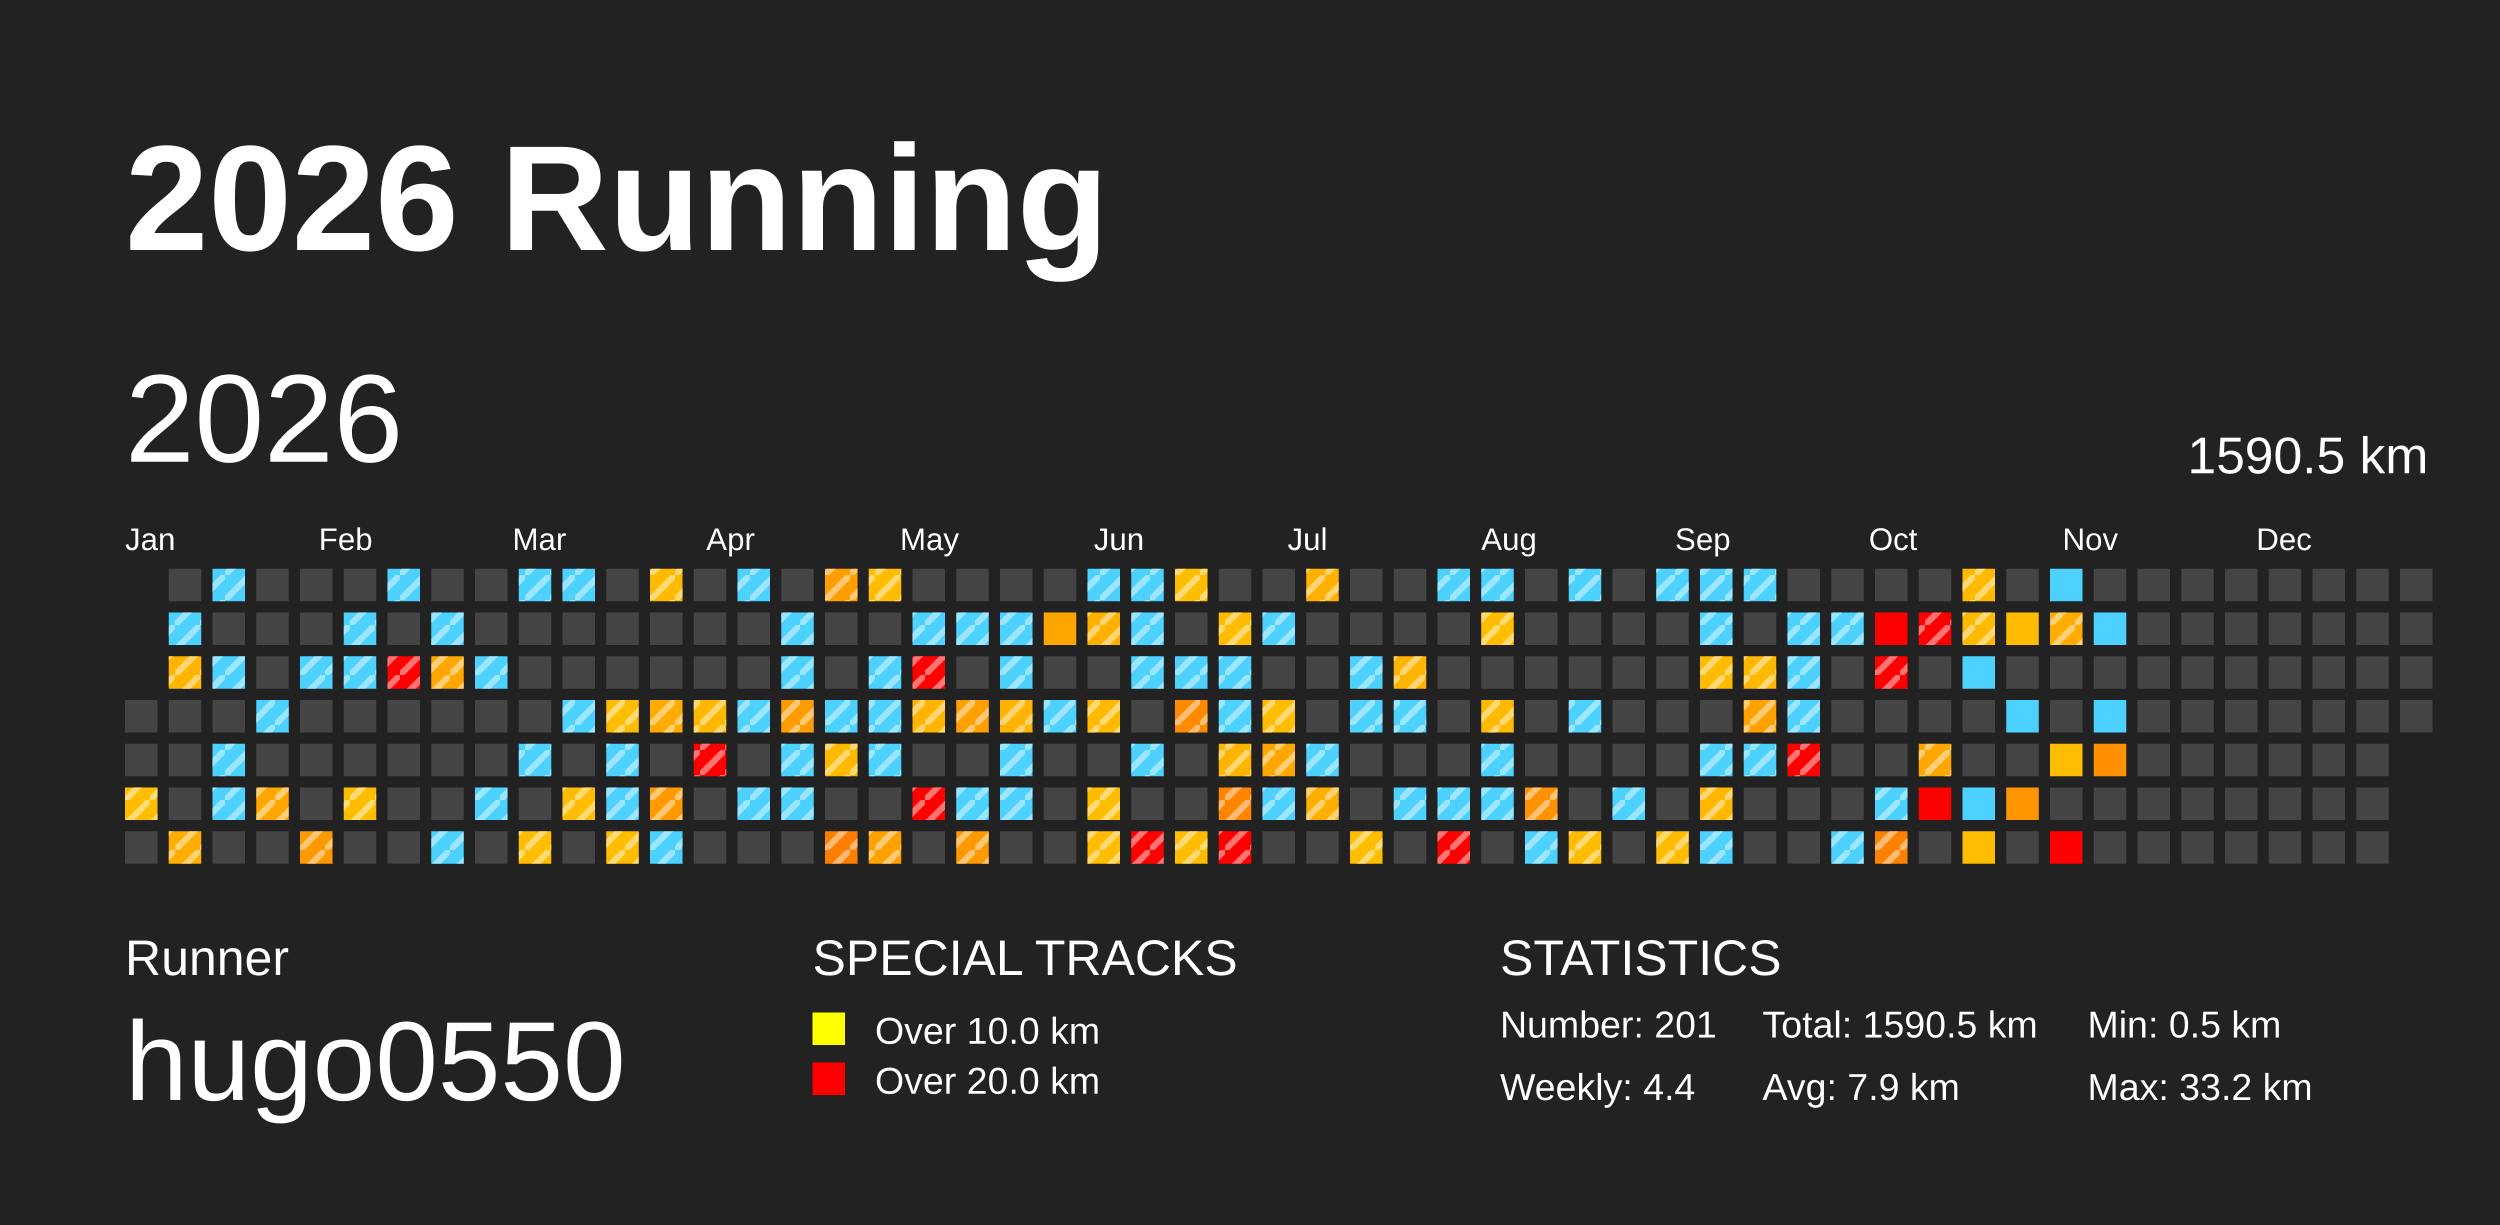
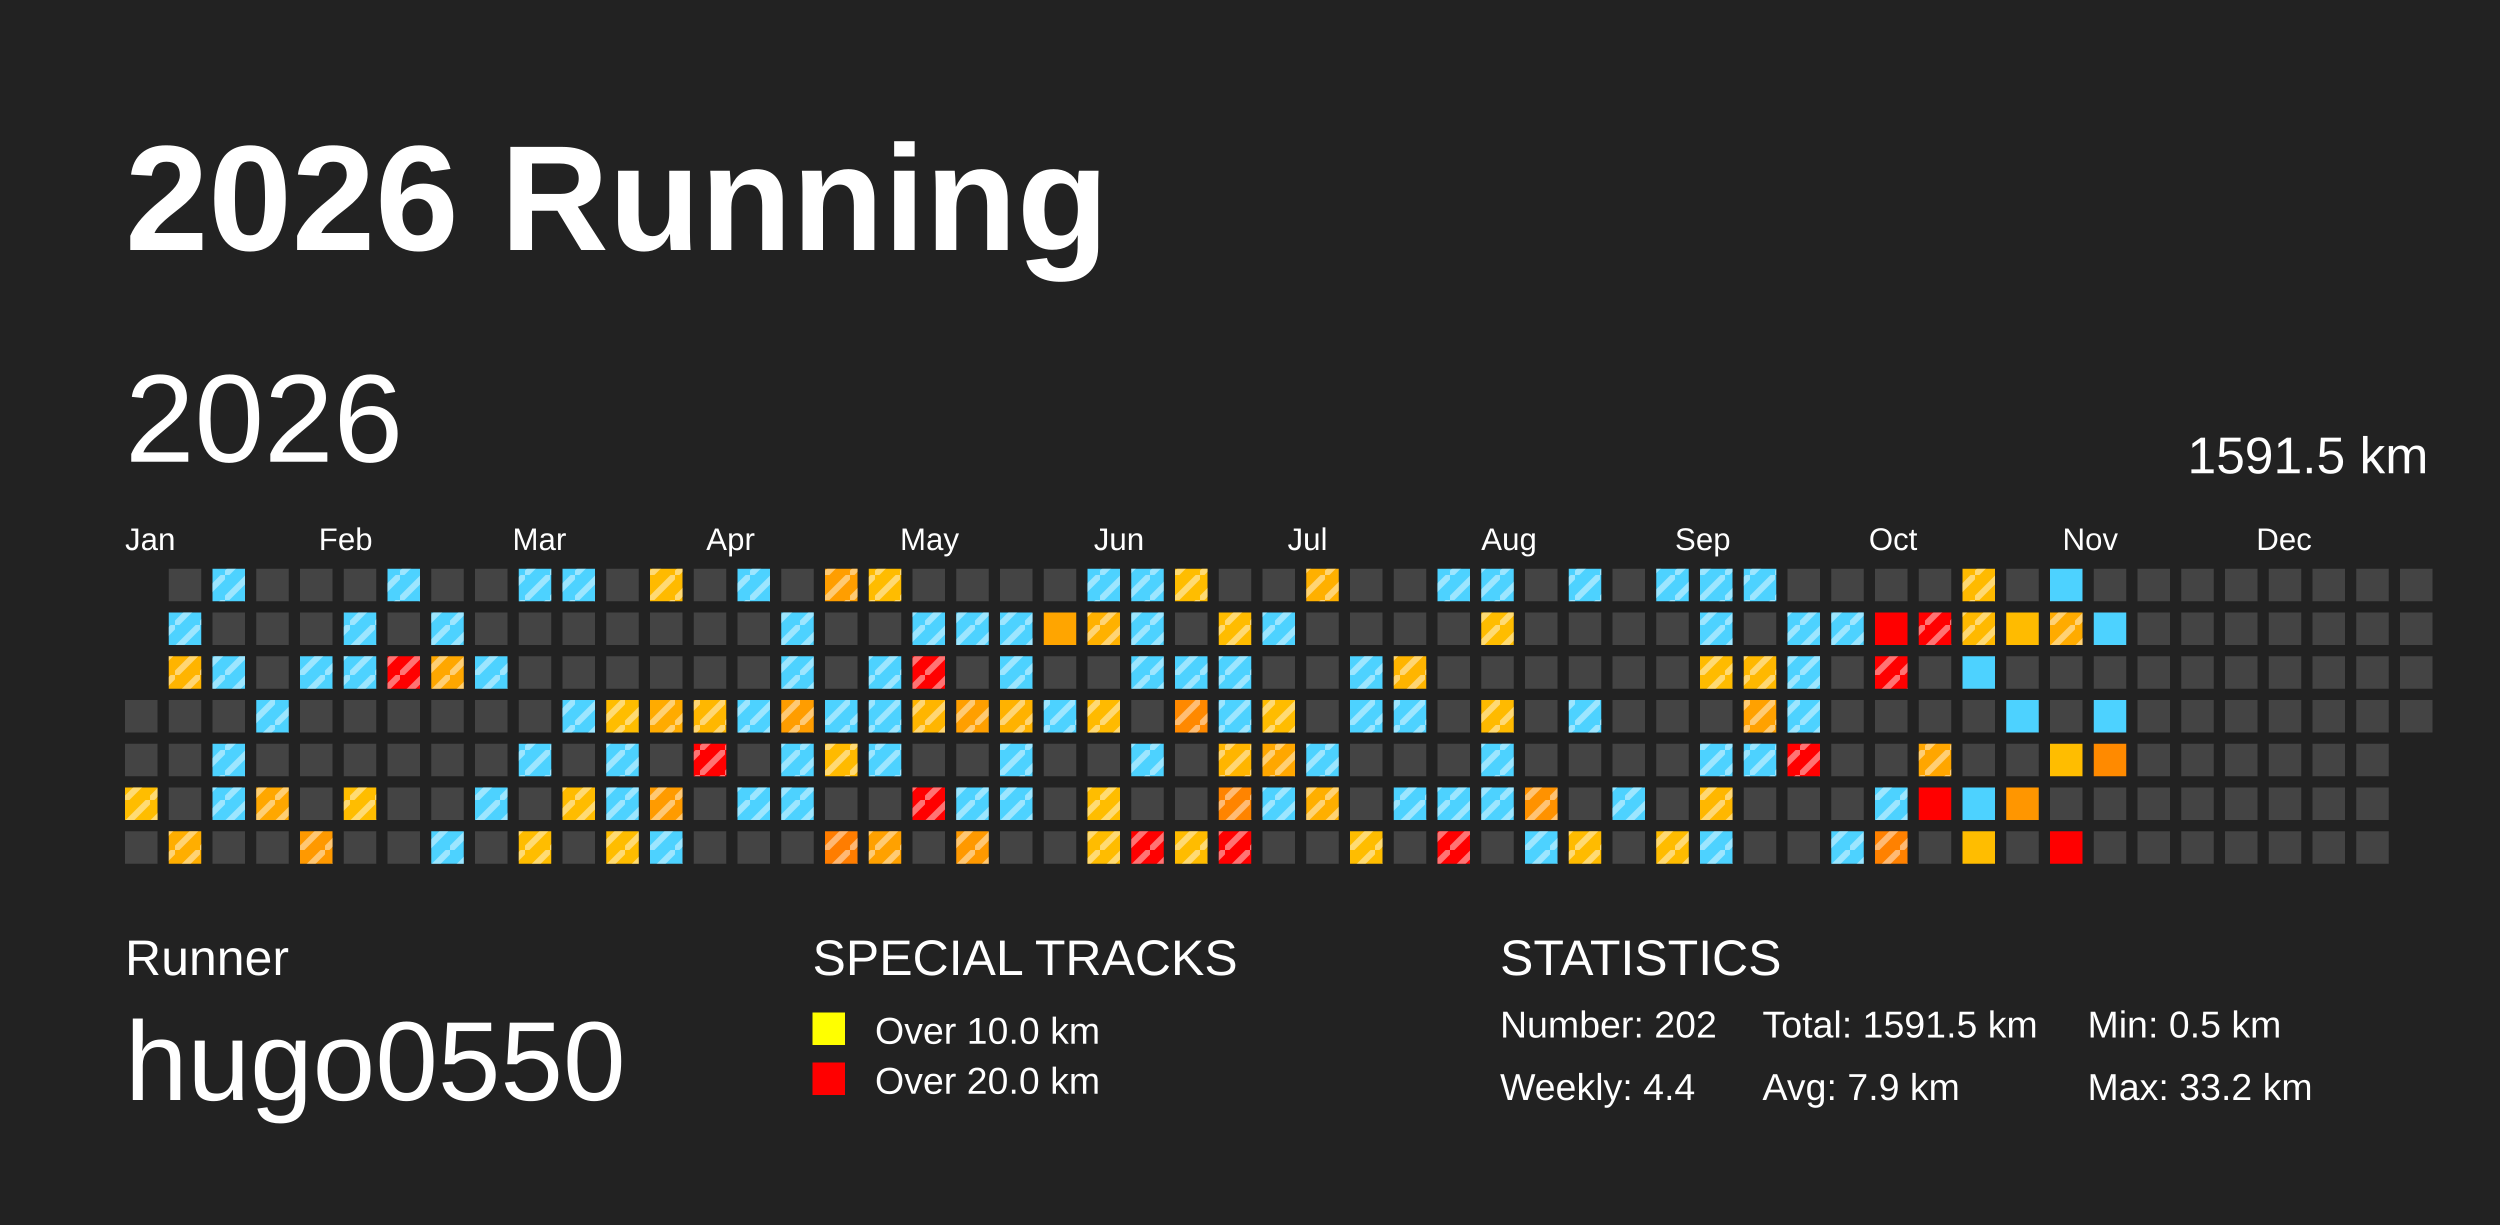
<svg xmlns="http://www.w3.org/2000/svg" baseProfile="full" height="98mm" version="1.1" viewBox="0,0,200,98" width="200mm">
  <defs>
    <pattern height="2" id="indoor-stripe" patternUnits="userSpaceOnUse" width="2">
      <line stroke="white" stroke-opacity="0.45" stroke-width="0.5" x1="0" x2="2" y1="2" y2="0" />
    </pattern>
  </defs>
  <rect fill="#222222" height="98" width="200" x="0" y="0" />
  <text fill="#FFFFFF" style="font-size:12px; font-family:Arial; font-weight:bold;" x="10" y="20">2026 Running</text>
  <text fill="#FFFFFF" style="font-size:4px; font-family:Arial" x="10" y="78">Runner</text>
  <text fill="#FFFFFF" style="font-size:9px; font-family:Arial" x="10" y="88">hugo0550</text>
  <text fill="#FFFFFF" style="font-size:4px; font-family:Arial" x="65" y="78">SPECIAL TRACKS</text>
  <rect fill="yellow" height="2.6" width="2.6" x="65" y="81" />
  <text fill="#FFFFFF" style="font-size:3px; font-family:Arial" x="70" y="83.5">Over 10.0 km</text>
  <rect fill="red" height="2.6" width="2.6" x="65" y="85" />
  <text fill="#FFFFFF" style="font-size:3px; font-family:Arial" x="70" y="87.5">Over 20.0 km</text>
  <text fill="#FFFFFF" style="font-size:4px; font-family:Arial" x="120" y="78">STATISTICS</text>
-   <text fill="#FFFFFF" style="font-size:3px; font-family:Arial" x="120" y="83">Number: 201</text>
+   <text fill="#FFFFFF" style="font-size:3px; font-family:Arial" x="120" y="83">Number: 202</text>
  <text fill="#FFFFFF" style="font-size:3px; font-family:Arial" x="120" y="88">Weekly: 4.4</text>
-   <text fill="#FFFFFF" style="font-size:3px; font-family:Arial" x="141" y="83">Total: 1590.5 km</text>
+   <text fill="#FFFFFF" style="font-size:3px; font-family:Arial" x="141" y="83">Total: 1591.5 km</text>
  <text fill="#FFFFFF" style="font-size:3px; font-family:Arial" x="141" y="88">Avg: 7.9 km</text>
  <text fill="#FFFFFF" style="font-size:3px; font-family:Arial" x="167" y="83">Min: 0.5 km</text>
  <text fill="#FFFFFF" style="font-size:3px; font-family:Arial" x="167" y="88">Max: 33.2 km</text>
  <text dominant-baseline="hanging" fill="#FFFFFF" style="font-size:10.0px; font-family:Arial;" x="10" y="30">2026</text>
-   <text dominant-baseline="hanging" fill="#FFFFFF" style="font-size:4.125px; font-family:Arial;" x="175" y="35">1590.5 km</text>
+   <text dominant-baseline="hanging" fill="#FFFFFF" style="font-size:4.125px; font-family:Arial;" x="175" y="35">1591.5 km</text>
  <text fill="#FFFFFF" style="font-size:2.5px; font-family:Arial" x="10.0" y="44">Jan</text>
  <text fill="#FFFFFF" style="font-size:2.5px; font-family:Arial" x="25.5" y="44">Feb</text>
  <text fill="#FFFFFF" style="font-size:2.5px; font-family:Arial" x="41.0" y="44">Mar</text>
  <text fill="#FFFFFF" style="font-size:2.5px; font-family:Arial" x="56.5" y="44">Apr</text>
  <text fill="#FFFFFF" style="font-size:2.5px; font-family:Arial" x="72.0" y="44">May</text>
  <text fill="#FFFFFF" style="font-size:2.5px; font-family:Arial" x="87.5" y="44">Jun</text>
  <text fill="#FFFFFF" style="font-size:2.5px; font-family:Arial" x="103.0" y="44">Jul</text>
  <text fill="#FFFFFF" style="font-size:2.5px; font-family:Arial" x="118.5" y="44">Aug</text>
  <text fill="#FFFFFF" style="font-size:2.5px; font-family:Arial" x="134.0" y="44">Sep</text>
  <text fill="#FFFFFF" style="font-size:2.5px; font-family:Arial" x="149.5" y="44">Oct</text>
  <text fill="#FFFFFF" style="font-size:2.5px; font-family:Arial" x="165.0" y="44">Nov</text>
  <text fill="#FFFFFF" style="font-size:2.5px; font-family:Arial" x="180.5" y="44">Dec</text>
  <rect fill="#444444" height="2.6" width="2.6" x="10.0" y="56.0" />
  <rect fill="#444444" height="2.6" width="2.6" x="10.0" y="59.5" />
  <rect fill="#ffbd00" height="2.6" width="2.6" x="10.0" y="63.0" />
  <rect fill="url(#indoor-stripe)" height="2.6" style="pointer-events: none;" width="2.6" x="10.0" y="63.0" />
  <rect fill="#444444" height="2.6" width="2.6" x="10.0" y="66.5" />
  <rect fill="#444444" height="2.6" width="2.6" x="13.5" y="45.5" />
  <rect fill="#4dd2ff" height="2.6" width="2.6" x="13.5" y="49.0" />
  <rect fill="url(#indoor-stripe)" height="2.6" style="pointer-events: none;" width="2.6" x="13.5" y="49.0" />
  <rect fill="#ffb400" height="2.6" width="2.6" x="13.5" y="52.5" />
  <rect fill="url(#indoor-stripe)" height="2.6" style="pointer-events: none;" width="2.6" x="13.5" y="52.5" />
  <rect fill="#444444" height="2.6" width="2.6" x="13.5" y="56.0" />
  <rect fill="#444444" height="2.6" width="2.6" x="13.5" y="59.5" />
  <rect fill="#444444" height="2.6" width="2.6" x="13.5" y="63.0" />
  <rect fill="#ffae00" height="2.6" width="2.6" x="13.5" y="66.5" />
  <rect fill="url(#indoor-stripe)" height="2.6" style="pointer-events: none;" width="2.6" x="13.5" y="66.5" />
  <rect fill="#4dd2ff" height="2.6" width="2.6" x="17.0" y="45.5" />
  <rect fill="url(#indoor-stripe)" height="2.6" style="pointer-events: none;" width="2.6" x="17.0" y="45.5" />
  <rect fill="#444444" height="2.6" width="2.6" x="17.0" y="49.0" />
  <rect fill="#4dd2ff" height="2.6" width="2.6" x="17.0" y="52.5" />
  <rect fill="url(#indoor-stripe)" height="2.6" style="pointer-events: none;" width="2.6" x="17.0" y="52.5" />
  <rect fill="#444444" height="2.6" width="2.6" x="17.0" y="56.0" />
  <rect fill="#4dd2ff" height="2.6" width="2.6" x="17.0" y="59.5" />
  <rect fill="url(#indoor-stripe)" height="2.6" style="pointer-events: none;" width="2.6" x="17.0" y="59.5" />
  <rect fill="#4dd2ff" height="2.6" width="2.6" x="17.0" y="63.0" />
  <rect fill="url(#indoor-stripe)" height="2.6" style="pointer-events: none;" width="2.6" x="17.0" y="63.0" />
  <rect fill="#444444" height="2.6" width="2.6" x="17.0" y="66.5" />
  <rect fill="#444444" height="2.6" width="2.6" x="20.5" y="45.5" />
  <rect fill="#444444" height="2.6" width="2.6" x="20.5" y="49.0" />
  <rect fill="#444444" height="2.6" width="2.6" x="20.5" y="52.5" />
  <rect fill="#4dd2ff" height="2.6" width="2.6" x="20.5" y="56.0" />
  <rect fill="url(#indoor-stripe)" height="2.6" style="pointer-events: none;" width="2.6" x="20.5" y="56.0" />
  <rect fill="#444444" height="2.6" width="2.6" x="20.5" y="59.5" />
  <rect fill="#ffa700" height="2.6" width="2.6" x="20.5" y="63.0" />
  <rect fill="url(#indoor-stripe)" height="2.6" style="pointer-events: none;" width="2.6" x="20.5" y="63.0" />
  <rect fill="#444444" height="2.6" width="2.6" x="20.5" y="66.5" />
  <rect fill="#444444" height="2.6" width="2.6" x="24.0" y="45.5" />
  <rect fill="#444444" height="2.6" width="2.6" x="24.0" y="49.0" />
  <rect fill="#4dd2ff" height="2.6" width="2.6" x="24.0" y="52.5" />
  <rect fill="url(#indoor-stripe)" height="2.6" style="pointer-events: none;" width="2.6" x="24.0" y="52.5" />
  <rect fill="#444444" height="2.6" width="2.6" x="24.0" y="56.0" />
  <rect fill="#444444" height="2.6" width="2.6" x="24.0" y="59.5" />
  <rect fill="#444444" height="2.6" width="2.6" x="24.0" y="63.0" />
  <rect fill="#ff9900" height="2.6" width="2.6" x="24.0" y="66.5" />
  <rect fill="url(#indoor-stripe)" height="2.6" style="pointer-events: none;" width="2.6" x="24.0" y="66.5" />
  <rect fill="#444444" height="2.6" width="2.6" x="27.5" y="45.5" />
  <rect fill="#4dd2ff" height="2.6" width="2.6" x="27.5" y="49.0" />
  <rect fill="url(#indoor-stripe)" height="2.6" style="pointer-events: none;" width="2.6" x="27.5" y="49.0" />
  <rect fill="#4dd2ff" height="2.6" width="2.6" x="27.5" y="52.5" />
  <rect fill="url(#indoor-stripe)" height="2.6" style="pointer-events: none;" width="2.6" x="27.5" y="52.5" />
  <rect fill="#444444" height="2.6" width="2.6" x="27.5" y="56.0" />
  <rect fill="#444444" height="2.6" width="2.6" x="27.5" y="59.5" />
  <rect fill="#ffbd00" height="2.6" width="2.6" x="27.5" y="63.0" />
  <rect fill="url(#indoor-stripe)" height="2.6" style="pointer-events: none;" width="2.6" x="27.5" y="63.0" />
  <rect fill="#444444" height="2.6" width="2.6" x="27.5" y="66.5" />
  <rect fill="#4dd2ff" height="2.6" width="2.6" x="31.0" y="45.5" />
  <rect fill="url(#indoor-stripe)" height="2.6" style="pointer-events: none;" width="2.6" x="31.0" y="45.5" />
  <rect fill="#444444" height="2.6" width="2.6" x="31.0" y="49.0" />
  <rect fill="red" height="2.6" width="2.6" x="31.0" y="52.5" />
  <rect fill="url(#indoor-stripe)" height="2.6" style="pointer-events: none;" width="2.6" x="31.0" y="52.5" />
  <rect fill="#444444" height="2.6" width="2.6" x="31.0" y="56.0" />
  <rect fill="#444444" height="2.6" width="2.6" x="31.0" y="59.5" />
  <rect fill="#444444" height="2.6" width="2.6" x="31.0" y="63.0" />
  <rect fill="#444444" height="2.6" width="2.6" x="31.0" y="66.5" />
  <rect fill="#444444" height="2.6" width="2.6" x="34.5" y="45.5" />
  <rect fill="#4dd2ff" height="2.6" width="2.6" x="34.5" y="49.0" />
  <rect fill="url(#indoor-stripe)" height="2.6" style="pointer-events: none;" width="2.6" x="34.5" y="49.0" />
  <rect fill="#ffa700" height="2.6" width="2.6" x="34.5" y="52.5" />
  <rect fill="url(#indoor-stripe)" height="2.6" style="pointer-events: none;" width="2.6" x="34.5" y="52.5" />
  <rect fill="#444444" height="2.6" width="2.6" x="34.5" y="56.0" />
  <rect fill="#444444" height="2.6" width="2.6" x="34.5" y="59.5" />
  <rect fill="#444444" height="2.6" width="2.6" x="34.5" y="63.0" />
  <rect fill="#4dd2ff" height="2.6" width="2.6" x="34.5" y="66.5" />
  <rect fill="url(#indoor-stripe)" height="2.6" style="pointer-events: none;" width="2.6" x="34.5" y="66.5" />
  <rect fill="#444444" height="2.6" width="2.6" x="38.0" y="45.5" />
  <rect fill="#444444" height="2.6" width="2.6" x="38.0" y="49.0" />
  <rect fill="#4dd2ff" height="2.6" width="2.6" x="38.0" y="52.5" />
  <rect fill="url(#indoor-stripe)" height="2.6" style="pointer-events: none;" width="2.6" x="38.0" y="52.5" />
  <rect fill="#444444" height="2.6" width="2.6" x="38.0" y="56.0" />
  <rect fill="#444444" height="2.6" width="2.6" x="38.0" y="59.5" />
  <rect fill="#4dd2ff" height="2.6" width="2.6" x="38.0" y="63.0" />
  <rect fill="url(#indoor-stripe)" height="2.6" style="pointer-events: none;" width="2.6" x="38.0" y="63.0" />
  <rect fill="#444444" height="2.6" width="2.6" x="38.0" y="66.5" />
  <rect fill="#4dd2ff" height="2.6" width="2.6" x="41.5" y="45.5" />
  <rect fill="url(#indoor-stripe)" height="2.6" style="pointer-events: none;" width="2.6" x="41.5" y="45.5" />
  <rect fill="#444444" height="2.6" width="2.6" x="41.5" y="49.0" />
  <rect fill="#444444" height="2.6" width="2.6" x="41.5" y="52.5" />
  <rect fill="#444444" height="2.6" width="2.6" x="41.5" y="56.0" />
  <rect fill="#4dd2ff" height="2.6" width="2.6" x="41.5" y="59.5" />
  <rect fill="url(#indoor-stripe)" height="2.6" style="pointer-events: none;" width="2.6" x="41.5" y="59.5" />
  <rect fill="#444444" height="2.6" width="2.6" x="41.5" y="63.0" />
  <rect fill="#ffbd00" height="2.6" width="2.6" x="41.5" y="66.5" />
  <rect fill="url(#indoor-stripe)" height="2.6" style="pointer-events: none;" width="2.6" x="41.5" y="66.5" />
  <rect fill="#4dd2ff" height="2.6" width="2.6" x="45.0" y="45.5" />
  <rect fill="url(#indoor-stripe)" height="2.6" style="pointer-events: none;" width="2.6" x="45.0" y="45.5" />
  <rect fill="#444444" height="2.6" width="2.6" x="45.0" y="49.0" />
  <rect fill="#444444" height="2.6" width="2.6" x="45.0" y="52.5" />
  <rect fill="#4dd2ff" height="2.6" width="2.6" x="45.0" y="56.0" />
  <rect fill="url(#indoor-stripe)" height="2.6" style="pointer-events: none;" width="2.6" x="45.0" y="56.0" />
  <rect fill="#444444" height="2.6" width="2.6" x="45.0" y="59.5" />
  <rect fill="#ffbc00" height="2.6" width="2.6" x="45.0" y="63.0" />
  <rect fill="url(#indoor-stripe)" height="2.6" style="pointer-events: none;" width="2.6" x="45.0" y="63.0" />
  <rect fill="#444444" height="2.6" width="2.6" x="45.0" y="66.5" />
  <rect fill="#444444" height="2.6" width="2.6" x="48.5" y="45.5" />
  <rect fill="#444444" height="2.6" width="2.6" x="48.5" y="49.0" />
  <rect fill="#444444" height="2.6" width="2.6" x="48.5" y="52.5" />
  <rect fill="#ffbd00" height="2.6" width="2.6" x="48.5" y="56.0" />
  <rect fill="url(#indoor-stripe)" height="2.6" style="pointer-events: none;" width="2.6" x="48.5" y="56.0" />
  <rect fill="#4dd2ff" height="2.6" width="2.6" x="48.5" y="59.5" />
  <rect fill="url(#indoor-stripe)" height="2.6" style="pointer-events: none;" width="2.6" x="48.5" y="59.5" />
  <rect fill="#4dd2ff" height="2.6" width="2.6" x="48.5" y="63.0" />
  <rect fill="url(#indoor-stripe)" height="2.6" style="pointer-events: none;" width="2.6" x="48.5" y="63.0" />
  <rect fill="#ffbd00" height="2.6" width="2.6" x="48.5" y="66.5" />
  <rect fill="url(#indoor-stripe)" height="2.6" style="pointer-events: none;" width="2.6" x="48.5" y="66.5" />
  <rect fill="#ffba00" height="2.6" width="2.6" x="52.0" y="45.5" />
  <rect fill="url(#indoor-stripe)" height="2.6" style="pointer-events: none;" width="2.6" x="52.0" y="45.5" />
  <rect fill="#444444" height="2.6" width="2.6" x="52.0" y="49.0" />
  <rect fill="#444444" height="2.6" width="2.6" x="52.0" y="52.5" />
  <rect fill="#ffab00" height="2.6" width="2.6" x="52.0" y="56.0" />
  <rect fill="url(#indoor-stripe)" height="2.6" style="pointer-events: none;" width="2.6" x="52.0" y="56.0" />
  <rect fill="#444444" height="2.6" width="2.6" x="52.0" y="59.5" />
  <rect fill="#ff9b00" height="2.6" width="2.6" x="52.0" y="63.0" />
  <rect fill="url(#indoor-stripe)" height="2.6" style="pointer-events: none;" width="2.6" x="52.0" y="63.0" />
  <rect fill="#4dd2ff" height="2.6" width="2.6" x="52.0" y="66.5" />
  <rect fill="url(#indoor-stripe)" height="2.6" style="pointer-events: none;" width="2.6" x="52.0" y="66.5" />
  <rect fill="#444444" height="2.6" width="2.6" x="55.5" y="45.5" />
  <rect fill="#444444" height="2.6" width="2.6" x="55.5" y="49.0" />
  <rect fill="#444444" height="2.6" width="2.6" x="55.5" y="52.5" />
  <rect fill="#ffb700" height="2.6" width="2.6" x="55.5" y="56.0" />
  <rect fill="url(#indoor-stripe)" height="2.6" style="pointer-events: none;" width="2.6" x="55.5" y="56.0" />
  <rect fill="red" height="2.6" width="2.6" x="55.5" y="59.5" />
  <rect fill="url(#indoor-stripe)" height="2.6" style="pointer-events: none;" width="2.6" x="55.5" y="59.5" />
  <rect fill="#444444" height="2.6" width="2.6" x="55.5" y="63.0" />
  <rect fill="#444444" height="2.6" width="2.6" x="55.5" y="66.5" />
  <rect fill="#4dd2ff" height="2.6" width="2.6" x="59.0" y="45.5" />
  <rect fill="url(#indoor-stripe)" height="2.6" style="pointer-events: none;" width="2.6" x="59.0" y="45.5" />
  <rect fill="#444444" height="2.6" width="2.6" x="59.0" y="49.0" />
  <rect fill="#444444" height="2.6" width="2.6" x="59.0" y="52.5" />
  <rect fill="#4dd2ff" height="2.6" width="2.6" x="59.0" y="56.0" />
  <rect fill="url(#indoor-stripe)" height="2.6" style="pointer-events: none;" width="2.6" x="59.0" y="56.0" />
  <rect fill="#444444" height="2.6" width="2.6" x="59.0" y="59.5" />
  <rect fill="#4dd2ff" height="2.6" width="2.6" x="59.0" y="63.0" />
  <rect fill="url(#indoor-stripe)" height="2.6" style="pointer-events: none;" width="2.6" x="59.0" y="63.0" />
  <rect fill="#444444" height="2.6" width="2.6" x="59.0" y="66.5" />
  <rect fill="#444444" height="2.6" width="2.6" x="62.5" y="45.5" />
  <rect fill="#4dd2ff" height="2.6" width="2.6" x="62.5" y="49.0" />
  <rect fill="url(#indoor-stripe)" height="2.6" style="pointer-events: none;" width="2.6" x="62.5" y="49.0" />
  <rect fill="#4dd2ff" height="2.6" width="2.6" x="62.5" y="52.5" />
  <rect fill="url(#indoor-stripe)" height="2.6" style="pointer-events: none;" width="2.6" x="62.5" y="52.5" />
  <rect fill="#ff9d00" height="2.6" width="2.6" x="62.5" y="56.0" />
  <rect fill="url(#indoor-stripe)" height="2.6" style="pointer-events: none;" width="2.6" x="62.5" y="56.0" />
  <rect fill="#4dd2ff" height="2.6" width="2.6" x="62.5" y="59.5" />
  <rect fill="url(#indoor-stripe)" height="2.6" style="pointer-events: none;" width="2.6" x="62.5" y="59.5" />
  <rect fill="#4dd2ff" height="2.6" width="2.6" x="62.5" y="63.0" />
  <rect fill="url(#indoor-stripe)" height="2.6" style="pointer-events: none;" width="2.6" x="62.5" y="63.0" />
  <rect fill="#444444" height="2.6" width="2.6" x="62.5" y="66.5" />
  <rect fill="#ff9e00" height="2.6" width="2.6" x="66.0" y="45.5" />
  <rect fill="url(#indoor-stripe)" height="2.6" style="pointer-events: none;" width="2.6" x="66.0" y="45.5" />
  <rect fill="#444444" height="2.6" width="2.6" x="66.0" y="49.0" />
  <rect fill="#444444" height="2.6" width="2.6" x="66.0" y="52.5" />
  <rect fill="#4dd2ff" height="2.6" width="2.6" x="66.0" y="56.0" />
  <rect fill="url(#indoor-stripe)" height="2.6" style="pointer-events: none;" width="2.6" x="66.0" y="56.0" />
  <rect fill="#ffba00" height="2.6" width="2.6" x="66.0" y="59.5" />
  <rect fill="url(#indoor-stripe)" height="2.6" style="pointer-events: none;" width="2.6" x="66.0" y="59.5" />
  <rect fill="#444444" height="2.6" width="2.6" x="66.0" y="63.0" />
  <rect fill="#ff7d00" height="2.6" width="2.6" x="66.0" y="66.5" />
  <rect fill="url(#indoor-stripe)" height="2.6" style="pointer-events: none;" width="2.6" x="66.0" y="66.5" />
  <rect fill="#ffbc00" height="2.6" width="2.6" x="69.5" y="45.5" />
  <rect fill="url(#indoor-stripe)" height="2.6" style="pointer-events: none;" width="2.6" x="69.5" y="45.5" />
  <rect fill="#444444" height="2.6" width="2.6" x="69.5" y="49.0" />
  <rect fill="#4dd2ff" height="2.6" width="2.6" x="69.5" y="52.5" />
  <rect fill="url(#indoor-stripe)" height="2.6" style="pointer-events: none;" width="2.6" x="69.5" y="52.5" />
  <rect fill="#4dd2ff" height="2.6" width="2.6" x="69.5" y="56.0" />
  <rect fill="url(#indoor-stripe)" height="2.6" style="pointer-events: none;" width="2.6" x="69.5" y="56.0" />
  <rect fill="#4dd2ff" height="2.6" width="2.6" x="69.5" y="59.5" />
  <rect fill="url(#indoor-stripe)" height="2.6" style="pointer-events: none;" width="2.6" x="69.5" y="59.5" />
  <rect fill="#444444" height="2.6" width="2.6" x="69.5" y="63.0" />
  <rect fill="#ffa100" height="2.6" width="2.6" x="69.5" y="66.5" />
  <rect fill="url(#indoor-stripe)" height="2.6" style="pointer-events: none;" width="2.6" x="69.5" y="66.5" />
  <rect fill="#444444" height="2.6" width="2.6" x="73.0" y="45.5" />
  <rect fill="#4dd2ff" height="2.6" width="2.6" x="73.0" y="49.0" />
  <rect fill="url(#indoor-stripe)" height="2.6" style="pointer-events: none;" width="2.6" x="73.0" y="49.0" />
  <rect fill="red" height="2.6" width="2.6" x="73.0" y="52.5" />
  <rect fill="url(#indoor-stripe)" height="2.6" style="pointer-events: none;" width="2.6" x="73.0" y="52.5" />
  <rect fill="#ffb500" height="2.6" width="2.6" x="73.0" y="56.0" />
  <rect fill="url(#indoor-stripe)" height="2.6" style="pointer-events: none;" width="2.6" x="73.0" y="56.0" />
  <rect fill="#444444" height="2.6" width="2.6" x="73.0" y="59.5" />
  <rect fill="red" height="2.6" width="2.6" x="73.0" y="63.0" />
  <rect fill="url(#indoor-stripe)" height="2.6" style="pointer-events: none;" width="2.6" x="73.0" y="63.0" />
  <rect fill="#444444" height="2.6" width="2.6" x="73.0" y="66.5" />
  <rect fill="#444444" height="2.6" width="2.6" x="76.5" y="45.5" />
  <rect fill="#4dd2ff" height="2.6" width="2.6" x="76.5" y="49.0" />
  <rect fill="url(#indoor-stripe)" height="2.6" style="pointer-events: none;" width="2.6" x="76.5" y="49.0" />
  <rect fill="#444444" height="2.6" width="2.6" x="76.5" y="52.5" />
  <rect fill="#ff9f00" height="2.6" width="2.6" x="76.5" y="56.0" />
  <rect fill="url(#indoor-stripe)" height="2.6" style="pointer-events: none;" width="2.6" x="76.5" y="56.0" />
  <rect fill="#444444" height="2.6" width="2.6" x="76.5" y="59.5" />
  <rect fill="#4dd2ff" height="2.6" width="2.6" x="76.5" y="63.0" />
  <rect fill="url(#indoor-stripe)" height="2.6" style="pointer-events: none;" width="2.6" x="76.5" y="63.0" />
  <rect fill="#ff9900" height="2.6" width="2.6" x="76.5" y="66.5" />
  <rect fill="url(#indoor-stripe)" height="2.6" style="pointer-events: none;" width="2.6" x="76.5" y="66.5" />
  <rect fill="#444444" height="2.6" width="2.6" x="80.0" y="45.5" />
  <rect fill="#4dd2ff" height="2.6" width="2.6" x="80.0" y="49.0" />
  <rect fill="url(#indoor-stripe)" height="2.6" style="pointer-events: none;" width="2.6" x="80.0" y="49.0" />
  <rect fill="#4dd2ff" height="2.6" width="2.6" x="80.0" y="52.5" />
  <rect fill="url(#indoor-stripe)" height="2.6" style="pointer-events: none;" width="2.6" x="80.0" y="52.5" />
  <rect fill="#ffb200" height="2.6" width="2.6" x="80.0" y="56.0" />
  <rect fill="url(#indoor-stripe)" height="2.6" style="pointer-events: none;" width="2.6" x="80.0" y="56.0" />
  <rect fill="#4dd2ff" height="2.6" width="2.6" x="80.0" y="59.5" />
  <rect fill="url(#indoor-stripe)" height="2.6" style="pointer-events: none;" width="2.6" x="80.0" y="59.5" />
  <rect fill="#4dd2ff" height="2.6" width="2.6" x="80.0" y="63.0" />
  <rect fill="url(#indoor-stripe)" height="2.6" style="pointer-events: none;" width="2.6" x="80.0" y="63.0" />
  <rect fill="#444444" height="2.6" width="2.6" x="80.0" y="66.5" />
  <rect fill="#444444" height="2.6" width="2.6" x="83.5" y="45.5" />
  <rect fill="#ffa500" height="2.6" width="2.6" x="83.5" y="49.0" />
  <rect fill="#444444" height="2.6" width="2.6" x="83.5" y="52.5" />
  <rect fill="#4dd2ff" height="2.6" width="2.6" x="83.5" y="56.0" />
  <rect fill="url(#indoor-stripe)" height="2.6" style="pointer-events: none;" width="2.6" x="83.5" y="56.0" />
  <rect fill="#444444" height="2.6" width="2.6" x="83.5" y="59.5" />
  <rect fill="#444444" height="2.6" width="2.6" x="83.5" y="63.0" />
  <rect fill="#444444" height="2.6" width="2.6" x="83.5" y="66.5" />
  <rect fill="#4dd2ff" height="2.6" width="2.6" x="87.0" y="45.5" />
  <rect fill="url(#indoor-stripe)" height="2.6" style="pointer-events: none;" width="2.6" x="87.0" y="45.5" />
  <rect fill="#ffb100" height="2.6" width="2.6" x="87.0" y="49.0" />
  <rect fill="url(#indoor-stripe)" height="2.6" style="pointer-events: none;" width="2.6" x="87.0" y="49.0" />
  <rect fill="#444444" height="2.6" width="2.6" x="87.0" y="52.5" />
  <rect fill="#ffba00" height="2.6" width="2.6" x="87.0" y="56.0" />
  <rect fill="url(#indoor-stripe)" height="2.6" style="pointer-events: none;" width="2.6" x="87.0" y="56.0" />
  <rect fill="#444444" height="2.6" width="2.6" x="87.0" y="59.5" />
  <rect fill="#ffbd00" height="2.6" width="2.6" x="87.0" y="63.0" />
  <rect fill="url(#indoor-stripe)" height="2.6" style="pointer-events: none;" width="2.6" x="87.0" y="63.0" />
  <rect fill="#ffbc00" height="2.6" width="2.6" x="87.0" y="66.5" />
  <rect fill="url(#indoor-stripe)" height="2.6" style="pointer-events: none;" width="2.6" x="87.0" y="66.5" />
  <rect fill="#4dd2ff" height="2.6" width="2.6" x="90.5" y="45.5" />
  <rect fill="url(#indoor-stripe)" height="2.6" style="pointer-events: none;" width="2.6" x="90.5" y="45.5" />
  <rect fill="#4dd2ff" height="2.6" width="2.6" x="90.5" y="49.0" />
  <rect fill="url(#indoor-stripe)" height="2.6" style="pointer-events: none;" width="2.6" x="90.5" y="49.0" />
  <rect fill="#4dd2ff" height="2.6" width="2.6" x="90.5" y="52.5" />
  <rect fill="url(#indoor-stripe)" height="2.6" style="pointer-events: none;" width="2.6" x="90.5" y="52.5" />
  <rect fill="#444444" height="2.6" width="2.6" x="90.5" y="56.0" />
  <rect fill="#4dd2ff" height="2.6" width="2.6" x="90.5" y="59.5" />
  <rect fill="url(#indoor-stripe)" height="2.6" style="pointer-events: none;" width="2.6" x="90.5" y="59.5" />
  <rect fill="#444444" height="2.6" width="2.6" x="90.5" y="63.0" />
  <rect fill="red" height="2.6" width="2.6" x="90.5" y="66.5" />
  <rect fill="url(#indoor-stripe)" height="2.6" style="pointer-events: none;" width="2.6" x="90.5" y="66.5" />
  <rect fill="#ffbd00" height="2.6" width="2.6" x="94.0" y="45.5" />
  <rect fill="url(#indoor-stripe)" height="2.6" style="pointer-events: none;" width="2.6" x="94.0" y="45.5" />
  <rect fill="#444444" height="2.6" width="2.6" x="94.0" y="49.0" />
  <rect fill="#4dd2ff" height="2.6" width="2.6" x="94.0" y="52.5" />
  <rect fill="url(#indoor-stripe)" height="2.6" style="pointer-events: none;" width="2.6" x="94.0" y="52.5" />
  <rect fill="#ff8900" height="2.6" width="2.6" x="94.0" y="56.0" />
  <rect fill="url(#indoor-stripe)" height="2.6" style="pointer-events: none;" width="2.6" x="94.0" y="56.0" />
  <rect fill="#444444" height="2.6" width="2.6" x="94.0" y="59.5" />
  <rect fill="#444444" height="2.6" width="2.6" x="94.0" y="63.0" />
  <rect fill="#ffbc00" height="2.6" width="2.6" x="94.0" y="66.5" />
  <rect fill="url(#indoor-stripe)" height="2.6" style="pointer-events: none;" width="2.6" x="94.0" y="66.5" />
  <rect fill="#444444" height="2.6" width="2.6" x="97.5" y="45.5" />
  <rect fill="#ffbc00" height="2.6" width="2.6" x="97.5" y="49.0" />
  <rect fill="url(#indoor-stripe)" height="2.6" style="pointer-events: none;" width="2.6" x="97.5" y="49.0" />
  <rect fill="#4dd2ff" height="2.6" width="2.6" x="97.5" y="52.5" />
  <rect fill="url(#indoor-stripe)" height="2.6" style="pointer-events: none;" width="2.6" x="97.5" y="52.5" />
  <rect fill="#4dd2ff" height="2.6" width="2.6" x="97.5" y="56.0" />
  <rect fill="url(#indoor-stripe)" height="2.6" style="pointer-events: none;" width="2.6" x="97.5" y="56.0" />
  <rect fill="#ffb500" height="2.6" width="2.6" x="97.5" y="59.5" />
  <rect fill="url(#indoor-stripe)" height="2.6" style="pointer-events: none;" width="2.6" x="97.5" y="59.5" />
  <rect fill="#ff8400" height="2.6" width="2.6" x="97.5" y="63.0" />
  <rect fill="url(#indoor-stripe)" height="2.6" style="pointer-events: none;" width="2.6" x="97.5" y="63.0" />
  <rect fill="red" height="2.6" width="2.6" x="97.5" y="66.5" />
  <rect fill="url(#indoor-stripe)" height="2.6" style="pointer-events: none;" width="2.6" x="97.5" y="66.5" />
  <rect fill="#444444" height="2.6" width="2.6" x="101.0" y="45.5" />
  <rect fill="#4dd2ff" height="2.6" width="2.6" x="101.0" y="49.0" />
  <rect fill="url(#indoor-stripe)" height="2.6" style="pointer-events: none;" width="2.6" x="101.0" y="49.0" />
  <rect fill="#444444" height="2.6" width="2.6" x="101.0" y="52.5" />
  <rect fill="#ffbc00" height="2.6" width="2.6" x="101.0" y="56.0" />
  <rect fill="url(#indoor-stripe)" height="2.6" style="pointer-events: none;" width="2.6" x="101.0" y="56.0" />
  <rect fill="#ffa700" height="2.6" width="2.6" x="101.0" y="59.5" />
  <rect fill="url(#indoor-stripe)" height="2.6" style="pointer-events: none;" width="2.6" x="101.0" y="59.5" />
  <rect fill="#4dd2ff" height="2.6" width="2.6" x="101.0" y="63.0" />
  <rect fill="url(#indoor-stripe)" height="2.6" style="pointer-events: none;" width="2.6" x="101.0" y="63.0" />
  <rect fill="#444444" height="2.6" width="2.6" x="101.0" y="66.5" />
  <rect fill="#ffb000" height="2.6" width="2.6" x="104.5" y="45.5" />
  <rect fill="url(#indoor-stripe)" height="2.6" style="pointer-events: none;" width="2.6" x="104.5" y="45.5" />
  <rect fill="#444444" height="2.6" width="2.6" x="104.5" y="49.0" />
  <rect fill="#444444" height="2.6" width="2.6" x="104.5" y="52.5" />
  <rect fill="#444444" height="2.6" width="2.6" x="104.5" y="56.0" />
  <rect fill="#4dd2ff" height="2.6" width="2.6" x="104.5" y="59.5" />
  <rect fill="url(#indoor-stripe)" height="2.6" style="pointer-events: none;" width="2.6" x="104.5" y="59.5" />
  <rect fill="#ffaf00" height="2.6" width="2.6" x="104.5" y="63.0" />
  <rect fill="url(#indoor-stripe)" height="2.6" style="pointer-events: none;" width="2.6" x="104.5" y="63.0" />
  <rect fill="#444444" height="2.6" width="2.6" x="104.5" y="66.5" />
  <rect fill="#444444" height="2.6" width="2.6" x="108.0" y="45.5" />
  <rect fill="#444444" height="2.6" width="2.6" x="108.0" y="49.0" />
  <rect fill="#4dd2ff" height="2.6" width="2.6" x="108.0" y="52.5" />
  <rect fill="url(#indoor-stripe)" height="2.6" style="pointer-events: none;" width="2.6" x="108.0" y="52.5" />
  <rect fill="#4dd2ff" height="2.6" width="2.6" x="108.0" y="56.0" />
  <rect fill="url(#indoor-stripe)" height="2.6" style="pointer-events: none;" width="2.6" x="108.0" y="56.0" />
  <rect fill="#444444" height="2.6" width="2.6" x="108.0" y="59.5" />
  <rect fill="#444444" height="2.6" width="2.6" x="108.0" y="63.0" />
  <rect fill="#ffbd00" height="2.6" width="2.6" x="108.0" y="66.5" />
  <rect fill="url(#indoor-stripe)" height="2.6" style="pointer-events: none;" width="2.6" x="108.0" y="66.5" />
  <rect fill="#444444" height="2.6" width="2.6" x="111.5" y="45.5" />
  <rect fill="#444444" height="2.6" width="2.6" x="111.5" y="49.0" />
  <rect fill="#ffb500" height="2.6" width="2.6" x="111.5" y="52.5" />
  <rect fill="url(#indoor-stripe)" height="2.6" style="pointer-events: none;" width="2.6" x="111.5" y="52.5" />
  <rect fill="#4dd2ff" height="2.6" width="2.6" x="111.5" y="56.0" />
  <rect fill="url(#indoor-stripe)" height="2.6" style="pointer-events: none;" width="2.6" x="111.5" y="56.0" />
  <rect fill="#444444" height="2.6" width="2.6" x="111.5" y="59.5" />
  <rect fill="#4dd2ff" height="2.6" width="2.6" x="111.5" y="63.0" />
  <rect fill="url(#indoor-stripe)" height="2.6" style="pointer-events: none;" width="2.6" x="111.5" y="63.0" />
  <rect fill="#444444" height="2.6" width="2.6" x="111.5" y="66.5" />
  <rect fill="#4dd2ff" height="2.6" width="2.6" x="115.0" y="45.5" />
  <rect fill="url(#indoor-stripe)" height="2.6" style="pointer-events: none;" width="2.6" x="115.0" y="45.5" />
  <rect fill="#444444" height="2.6" width="2.6" x="115.0" y="49.0" />
  <rect fill="#444444" height="2.6" width="2.6" x="115.0" y="52.5" />
  <rect fill="#444444" height="2.6" width="2.6" x="115.0" y="56.0" />
  <rect fill="#444444" height="2.6" width="2.6" x="115.0" y="59.5" />
  <rect fill="#4dd2ff" height="2.6" width="2.6" x="115.0" y="63.0" />
  <rect fill="url(#indoor-stripe)" height="2.6" style="pointer-events: none;" width="2.6" x="115.0" y="63.0" />
  <rect fill="red" height="2.6" width="2.6" x="115.0" y="66.5" />
  <rect fill="url(#indoor-stripe)" height="2.6" style="pointer-events: none;" width="2.6" x="115.0" y="66.5" />
  <rect fill="#4dd2ff" height="2.6" width="2.6" x="118.5" y="45.5" />
  <rect fill="url(#indoor-stripe)" height="2.6" style="pointer-events: none;" width="2.6" x="118.5" y="45.5" />
  <rect fill="#ffbd00" height="2.6" width="2.6" x="118.5" y="49.0" />
  <rect fill="url(#indoor-stripe)" height="2.6" style="pointer-events: none;" width="2.6" x="118.5" y="49.0" />
  <rect fill="#444444" height="2.6" width="2.6" x="118.5" y="52.5" />
  <rect fill="#ffba00" height="2.6" width="2.6" x="118.5" y="56.0" />
  <rect fill="url(#indoor-stripe)" height="2.6" style="pointer-events: none;" width="2.6" x="118.5" y="56.0" />
  <rect fill="#4dd2ff" height="2.6" width="2.6" x="118.5" y="59.5" />
  <rect fill="url(#indoor-stripe)" height="2.6" style="pointer-events: none;" width="2.6" x="118.5" y="59.5" />
  <rect fill="#4dd2ff" height="2.6" width="2.6" x="118.5" y="63.0" />
  <rect fill="url(#indoor-stripe)" height="2.6" style="pointer-events: none;" width="2.6" x="118.5" y="63.0" />
  <rect fill="#444444" height="2.6" width="2.6" x="118.5" y="66.5" />
  <rect fill="#444444" height="2.6" width="2.6" x="122.0" y="45.5" />
  <rect fill="#444444" height="2.6" width="2.6" x="122.0" y="49.0" />
  <rect fill="#444444" height="2.6" width="2.6" x="122.0" y="52.5" />
  <rect fill="#444444" height="2.6" width="2.6" x="122.0" y="56.0" />
  <rect fill="#444444" height="2.6" width="2.6" x="122.0" y="59.5" />
  <rect fill="#ff9200" height="2.6" width="2.6" x="122.0" y="63.0" />
  <rect fill="url(#indoor-stripe)" height="2.6" style="pointer-events: none;" width="2.6" x="122.0" y="63.0" />
  <rect fill="#4dd2ff" height="2.6" width="2.6" x="122.0" y="66.5" />
  <rect fill="url(#indoor-stripe)" height="2.6" style="pointer-events: none;" width="2.6" x="122.0" y="66.5" />
  <rect fill="#4dd2ff" height="2.6" width="2.6" x="125.5" y="45.5" />
  <rect fill="url(#indoor-stripe)" height="2.6" style="pointer-events: none;" width="2.6" x="125.5" y="45.5" />
  <rect fill="#444444" height="2.6" width="2.6" x="125.5" y="49.0" />
  <rect fill="#444444" height="2.6" width="2.6" x="125.5" y="52.5" />
  <rect fill="#4dd2ff" height="2.6" width="2.6" x="125.5" y="56.0" />
  <rect fill="url(#indoor-stripe)" height="2.6" style="pointer-events: none;" width="2.6" x="125.5" y="56.0" />
  <rect fill="#444444" height="2.6" width="2.6" x="125.5" y="59.5" />
  <rect fill="#444444" height="2.6" width="2.6" x="125.5" y="63.0" />
  <rect fill="#ffbb00" height="2.6" width="2.6" x="125.5" y="66.5" />
  <rect fill="url(#indoor-stripe)" height="2.6" style="pointer-events: none;" width="2.6" x="125.5" y="66.5" />
  <rect fill="#444444" height="2.6" width="2.6" x="129.0" y="45.5" />
  <rect fill="#444444" height="2.6" width="2.6" x="129.0" y="49.0" />
  <rect fill="#444444" height="2.6" width="2.6" x="129.0" y="52.5" />
  <rect fill="#444444" height="2.6" width="2.6" x="129.0" y="56.0" />
  <rect fill="#444444" height="2.6" width="2.6" x="129.0" y="59.5" />
  <rect fill="#4dd2ff" height="2.6" width="2.6" x="129.0" y="63.0" />
  <rect fill="url(#indoor-stripe)" height="2.6" style="pointer-events: none;" width="2.6" x="129.0" y="63.0" />
  <rect fill="#444444" height="2.6" width="2.6" x="129.0" y="66.5" />
  <rect fill="#4dd2ff" height="2.6" width="2.6" x="132.5" y="45.5" />
  <rect fill="url(#indoor-stripe)" height="2.6" style="pointer-events: none;" width="2.6" x="132.5" y="45.5" />
  <rect fill="#444444" height="2.6" width="2.6" x="132.5" y="49.0" />
  <rect fill="#444444" height="2.6" width="2.6" x="132.5" y="52.5" />
  <rect fill="#444444" height="2.6" width="2.6" x="132.5" y="56.0" />
  <rect fill="#444444" height="2.6" width="2.6" x="132.5" y="59.5" />
  <rect fill="#444444" height="2.6" width="2.6" x="132.5" y="63.0" />
  <rect fill="#ffbc00" height="2.6" width="2.6" x="132.5" y="66.5" />
  <rect fill="url(#indoor-stripe)" height="2.6" style="pointer-events: none;" width="2.6" x="132.5" y="66.5" />
  <rect fill="#4dd2ff" height="2.6" width="2.6" x="136.0" y="45.5" />
  <rect fill="url(#indoor-stripe)" height="2.6" style="pointer-events: none;" width="2.6" x="136.0" y="45.5" />
  <rect fill="#4dd2ff" height="2.6" width="2.6" x="136.0" y="49.0" />
  <rect fill="url(#indoor-stripe)" height="2.6" style="pointer-events: none;" width="2.6" x="136.0" y="49.0" />
  <rect fill="#ffbb00" height="2.6" width="2.6" x="136.0" y="52.5" />
  <rect fill="url(#indoor-stripe)" height="2.6" style="pointer-events: none;" width="2.6" x="136.0" y="52.5" />
  <rect fill="#444444" height="2.6" width="2.6" x="136.0" y="56.0" />
  <rect fill="#4dd2ff" height="2.6" width="2.6" x="136.0" y="59.5" />
  <rect fill="url(#indoor-stripe)" height="2.6" style="pointer-events: none;" width="2.6" x="136.0" y="59.5" />
  <rect fill="#ffb700" height="2.6" width="2.6" x="136.0" y="63.0" />
  <rect fill="url(#indoor-stripe)" height="2.6" style="pointer-events: none;" width="2.6" x="136.0" y="63.0" />
  <rect fill="#4dd2ff" height="2.6" width="2.6" x="136.0" y="66.5" />
  <rect fill="url(#indoor-stripe)" height="2.6" style="pointer-events: none;" width="2.6" x="136.0" y="66.5" />
  <rect fill="#4dd2ff" height="2.6" width="2.6" x="139.5" y="45.5" />
  <rect fill="url(#indoor-stripe)" height="2.6" style="pointer-events: none;" width="2.6" x="139.5" y="45.5" />
  <rect fill="#444444" height="2.6" width="2.6" x="139.5" y="49.0" />
  <rect fill="#ffb800" height="2.6" width="2.6" x="139.5" y="52.5" />
  <rect fill="url(#indoor-stripe)" height="2.6" style="pointer-events: none;" width="2.6" x="139.5" y="52.5" />
  <rect fill="#ffa100" height="2.6" width="2.6" x="139.5" y="56.0" />
  <rect fill="url(#indoor-stripe)" height="2.6" style="pointer-events: none;" width="2.6" x="139.5" y="56.0" />
  <rect fill="#4dd2ff" height="2.6" width="2.6" x="139.5" y="59.5" />
  <rect fill="url(#indoor-stripe)" height="2.6" style="pointer-events: none;" width="2.6" x="139.5" y="59.5" />
  <rect fill="#444444" height="2.6" width="2.6" x="139.5" y="63.0" />
  <rect fill="#444444" height="2.6" width="2.6" x="139.5" y="66.5" />
  <rect fill="#444444" height="2.6" width="2.6" x="143.0" y="45.5" />
  <rect fill="#4dd2ff" height="2.6" width="2.6" x="143.0" y="49.0" />
  <rect fill="url(#indoor-stripe)" height="2.6" style="pointer-events: none;" width="2.6" x="143.0" y="49.0" />
  <rect fill="#4dd2ff" height="2.6" width="2.6" x="143.0" y="52.5" />
  <rect fill="url(#indoor-stripe)" height="2.6" style="pointer-events: none;" width="2.6" x="143.0" y="52.5" />
  <rect fill="#4dd2ff" height="2.6" width="2.6" x="143.0" y="56.0" />
  <rect fill="url(#indoor-stripe)" height="2.6" style="pointer-events: none;" width="2.6" x="143.0" y="56.0" />
  <rect fill="red" height="2.6" width="2.6" x="143.0" y="59.5" />
  <rect fill="url(#indoor-stripe)" height="2.6" style="pointer-events: none;" width="2.6" x="143.0" y="59.5" />
  <rect fill="#444444" height="2.6" width="2.6" x="143.0" y="63.0" />
  <rect fill="#444444" height="2.6" width="2.6" x="143.0" y="66.5" />
  <rect fill="#444444" height="2.6" width="2.6" x="146.5" y="45.5" />
  <rect fill="#4dd2ff" height="2.6" width="2.6" x="146.5" y="49.0" />
  <rect fill="url(#indoor-stripe)" height="2.6" style="pointer-events: none;" width="2.6" x="146.5" y="49.0" />
  <rect fill="#444444" height="2.6" width="2.6" x="146.5" y="52.5" />
  <rect fill="#444444" height="2.6" width="2.6" x="146.5" y="56.0" />
  <rect fill="#444444" height="2.6" width="2.6" x="146.5" y="59.5" />
  <rect fill="#444444" height="2.6" width="2.6" x="146.5" y="63.0" />
  <rect fill="#4dd2ff" height="2.6" width="2.6" x="146.5" y="66.5" />
  <rect fill="url(#indoor-stripe)" height="2.6" style="pointer-events: none;" width="2.6" x="146.5" y="66.5" />
  <rect fill="#444444" height="2.6" width="2.6" x="150.0" y="45.5" />
  <rect fill="red" height="2.6" width="2.6" x="150.0" y="49.0" />
  <rect fill="red" height="2.6" width="2.6" x="150.0" y="52.5" />
  <rect fill="url(#indoor-stripe)" height="2.6" style="pointer-events: none;" width="2.6" x="150.0" y="52.5" />
  <rect fill="#444444" height="2.6" width="2.6" x="150.0" y="56.0" />
  <rect fill="#444444" height="2.6" width="2.6" x="150.0" y="59.5" />
  <rect fill="#4dd2ff" height="2.6" width="2.6" x="150.0" y="63.0" />
  <rect fill="url(#indoor-stripe)" height="2.6" style="pointer-events: none;" width="2.6" x="150.0" y="63.0" />
  <rect fill="#ff8100" height="2.6" width="2.6" x="150.0" y="66.5" />
  <rect fill="url(#indoor-stripe)" height="2.6" style="pointer-events: none;" width="2.6" x="150.0" y="66.5" />
  <rect fill="#444444" height="2.6" width="2.6" x="153.5" y="45.5" />
  <rect fill="red" height="2.6" width="2.6" x="153.5" y="49.0" />
  <rect fill="url(#indoor-stripe)" height="2.6" style="pointer-events: none;" width="2.6" x="153.5" y="49.0" />
  <rect fill="#444444" height="2.6" width="2.6" x="153.5" y="52.5" />
  <rect fill="#444444" height="2.6" width="2.6" x="153.5" y="56.0" />
  <rect fill="#ffa600" height="2.6" width="2.6" x="153.5" y="59.5" />
  <rect fill="url(#indoor-stripe)" height="2.6" style="pointer-events: none;" width="2.6" x="153.5" y="59.5" />
  <rect fill="red" height="2.6" width="2.6" x="153.5" y="63.0" />
  <rect fill="#444444" height="2.6" width="2.6" x="153.5" y="66.5" />
  <rect fill="#ffba00" height="2.6" width="2.6" x="157.0" y="45.5" />
  <rect fill="url(#indoor-stripe)" height="2.6" style="pointer-events: none;" width="2.6" x="157.0" y="45.5" />
  <rect fill="#ffb900" height="2.6" width="2.6" x="157.0" y="49.0" />
  <rect fill="url(#indoor-stripe)" height="2.6" style="pointer-events: none;" width="2.6" x="157.0" y="49.0" />
  <rect fill="#4dd2ff" height="2.6" width="2.6" x="157.0" y="52.5" />
  <rect fill="#444444" height="2.6" width="2.6" x="157.0" y="56.0" />
  <rect fill="#444444" height="2.6" width="2.6" x="157.0" y="59.5" />
  <rect fill="#4dd2ff" height="2.6" width="2.6" x="157.0" y="63.0" />
  <rect fill="#ffbd00" height="2.6" width="2.6" x="157.0" y="66.5" />
  <rect fill="#444444" height="2.6" width="2.6" x="160.5" y="45.5" />
  <rect fill="#ffbb00" height="2.6" width="2.6" x="160.5" y="49.0" />
  <rect fill="#444444" height="2.6" width="2.6" x="160.5" y="52.5" />
  <rect fill="#4dd2ff" height="2.6" width="2.6" x="160.5" y="56.0" />
  <rect fill="#444444" height="2.6" width="2.6" x="160.5" y="59.5" />
  <rect fill="#ff9600" height="2.6" width="2.6" x="160.5" y="63.0" />
  <rect fill="#444444" height="2.6" width="2.6" x="160.5" y="66.5" />
  <rect fill="#4dd2ff" height="2.6" width="2.6" x="164.0" y="45.5" />
  <rect fill="#ffab00" height="2.6" width="2.6" x="164.0" y="49.0" />
  <rect fill="url(#indoor-stripe)" height="2.6" style="pointer-events: none;" width="2.6" x="164.0" y="49.0" />
  <rect fill="#444444" height="2.6" width="2.6" x="164.0" y="52.5" />
  <rect fill="#444444" height="2.6" width="2.6" x="164.0" y="56.0" />
  <rect fill="#ffbd00" height="2.6" width="2.6" x="164.0" y="59.5" />
  <rect fill="#444444" height="2.6" width="2.6" x="164.0" y="63.0" />
  <rect fill="red" height="2.6" width="2.6" x="164.0" y="66.5" />
  <rect fill="#444444" height="2.6" width="2.6" x="167.5" y="45.5" />
  <rect fill="#4dd2ff" height="2.6" width="2.6" x="167.5" y="49.0" />
  <rect fill="#444444" height="2.6" width="2.6" x="167.5" y="52.5" />
  <rect fill="#4dd2ff" height="2.6" width="2.6" x="167.5" y="56.0" />
-   <rect fill="#ff9100" height="2.6" width="2.6" x="167.5" y="59.5" />
+   <rect fill="#ff8a00" height="2.6" width="2.6" x="167.5" y="59.5" />
  <rect fill="#444444" height="2.6" width="2.6" x="167.5" y="63.0" />
  <rect fill="#444444" height="2.6" width="2.6" x="167.5" y="66.5" />
  <rect fill="#444444" height="2.6" width="2.6" x="171.0" y="45.5" />
  <rect fill="#444444" height="2.6" width="2.6" x="171.0" y="49.0" />
  <rect fill="#444444" height="2.6" width="2.6" x="171.0" y="52.5" />
  <rect fill="#444444" height="2.6" width="2.6" x="171.0" y="56.0" />
  <rect fill="#444444" height="2.6" width="2.6" x="171.0" y="59.5" />
  <rect fill="#444444" height="2.6" width="2.6" x="171.0" y="63.0" />
  <rect fill="#444444" height="2.6" width="2.6" x="171.0" y="66.5" />
  <rect fill="#444444" height="2.6" width="2.6" x="174.5" y="45.5" />
  <rect fill="#444444" height="2.6" width="2.6" x="174.5" y="49.0" />
  <rect fill="#444444" height="2.6" width="2.6" x="174.5" y="52.5" />
  <rect fill="#444444" height="2.6" width="2.6" x="174.5" y="56.0" />
  <rect fill="#444444" height="2.6" width="2.6" x="174.5" y="59.5" />
  <rect fill="#444444" height="2.6" width="2.6" x="174.5" y="63.0" />
  <rect fill="#444444" height="2.6" width="2.6" x="174.5" y="66.5" />
  <rect fill="#444444" height="2.6" width="2.6" x="178.0" y="45.5" />
  <rect fill="#444444" height="2.6" width="2.6" x="178.0" y="49.0" />
  <rect fill="#444444" height="2.6" width="2.6" x="178.0" y="52.5" />
  <rect fill="#444444" height="2.6" width="2.6" x="178.0" y="56.0" />
  <rect fill="#444444" height="2.6" width="2.6" x="178.0" y="59.5" />
  <rect fill="#444444" height="2.6" width="2.6" x="178.0" y="63.0" />
  <rect fill="#444444" height="2.6" width="2.6" x="178.0" y="66.5" />
  <rect fill="#444444" height="2.6" width="2.6" x="181.5" y="45.5" />
  <rect fill="#444444" height="2.6" width="2.6" x="181.5" y="49.0" />
  <rect fill="#444444" height="2.6" width="2.6" x="181.5" y="52.5" />
  <rect fill="#444444" height="2.6" width="2.6" x="181.5" y="56.0" />
  <rect fill="#444444" height="2.6" width="2.6" x="181.5" y="59.5" />
  <rect fill="#444444" height="2.6" width="2.6" x="181.5" y="63.0" />
  <rect fill="#444444" height="2.6" width="2.6" x="181.5" y="66.5" />
  <rect fill="#444444" height="2.6" width="2.6" x="185.0" y="45.5" />
  <rect fill="#444444" height="2.6" width="2.6" x="185.0" y="49.0" />
  <rect fill="#444444" height="2.6" width="2.6" x="185.0" y="52.5" />
  <rect fill="#444444" height="2.6" width="2.6" x="185.0" y="56.0" />
  <rect fill="#444444" height="2.6" width="2.6" x="185.0" y="59.5" />
  <rect fill="#444444" height="2.6" width="2.6" x="185.0" y="63.0" />
  <rect fill="#444444" height="2.6" width="2.6" x="185.0" y="66.5" />
  <rect fill="#444444" height="2.6" width="2.6" x="188.5" y="45.5" />
  <rect fill="#444444" height="2.6" width="2.6" x="188.5" y="49.0" />
  <rect fill="#444444" height="2.6" width="2.6" x="188.5" y="52.5" />
  <rect fill="#444444" height="2.6" width="2.6" x="188.5" y="56.0" />
  <rect fill="#444444" height="2.6" width="2.6" x="188.5" y="59.5" />
  <rect fill="#444444" height="2.6" width="2.6" x="188.5" y="63.0" />
  <rect fill="#444444" height="2.6" width="2.6" x="188.5" y="66.5" />
  <rect fill="#444444" height="2.6" width="2.6" x="192.0" y="45.5" />
  <rect fill="#444444" height="2.6" width="2.6" x="192.0" y="49.0" />
  <rect fill="#444444" height="2.6" width="2.6" x="192.0" y="52.5" />
  <rect fill="#444444" height="2.6" width="2.6" x="192.0" y="56.0" />
</svg>
